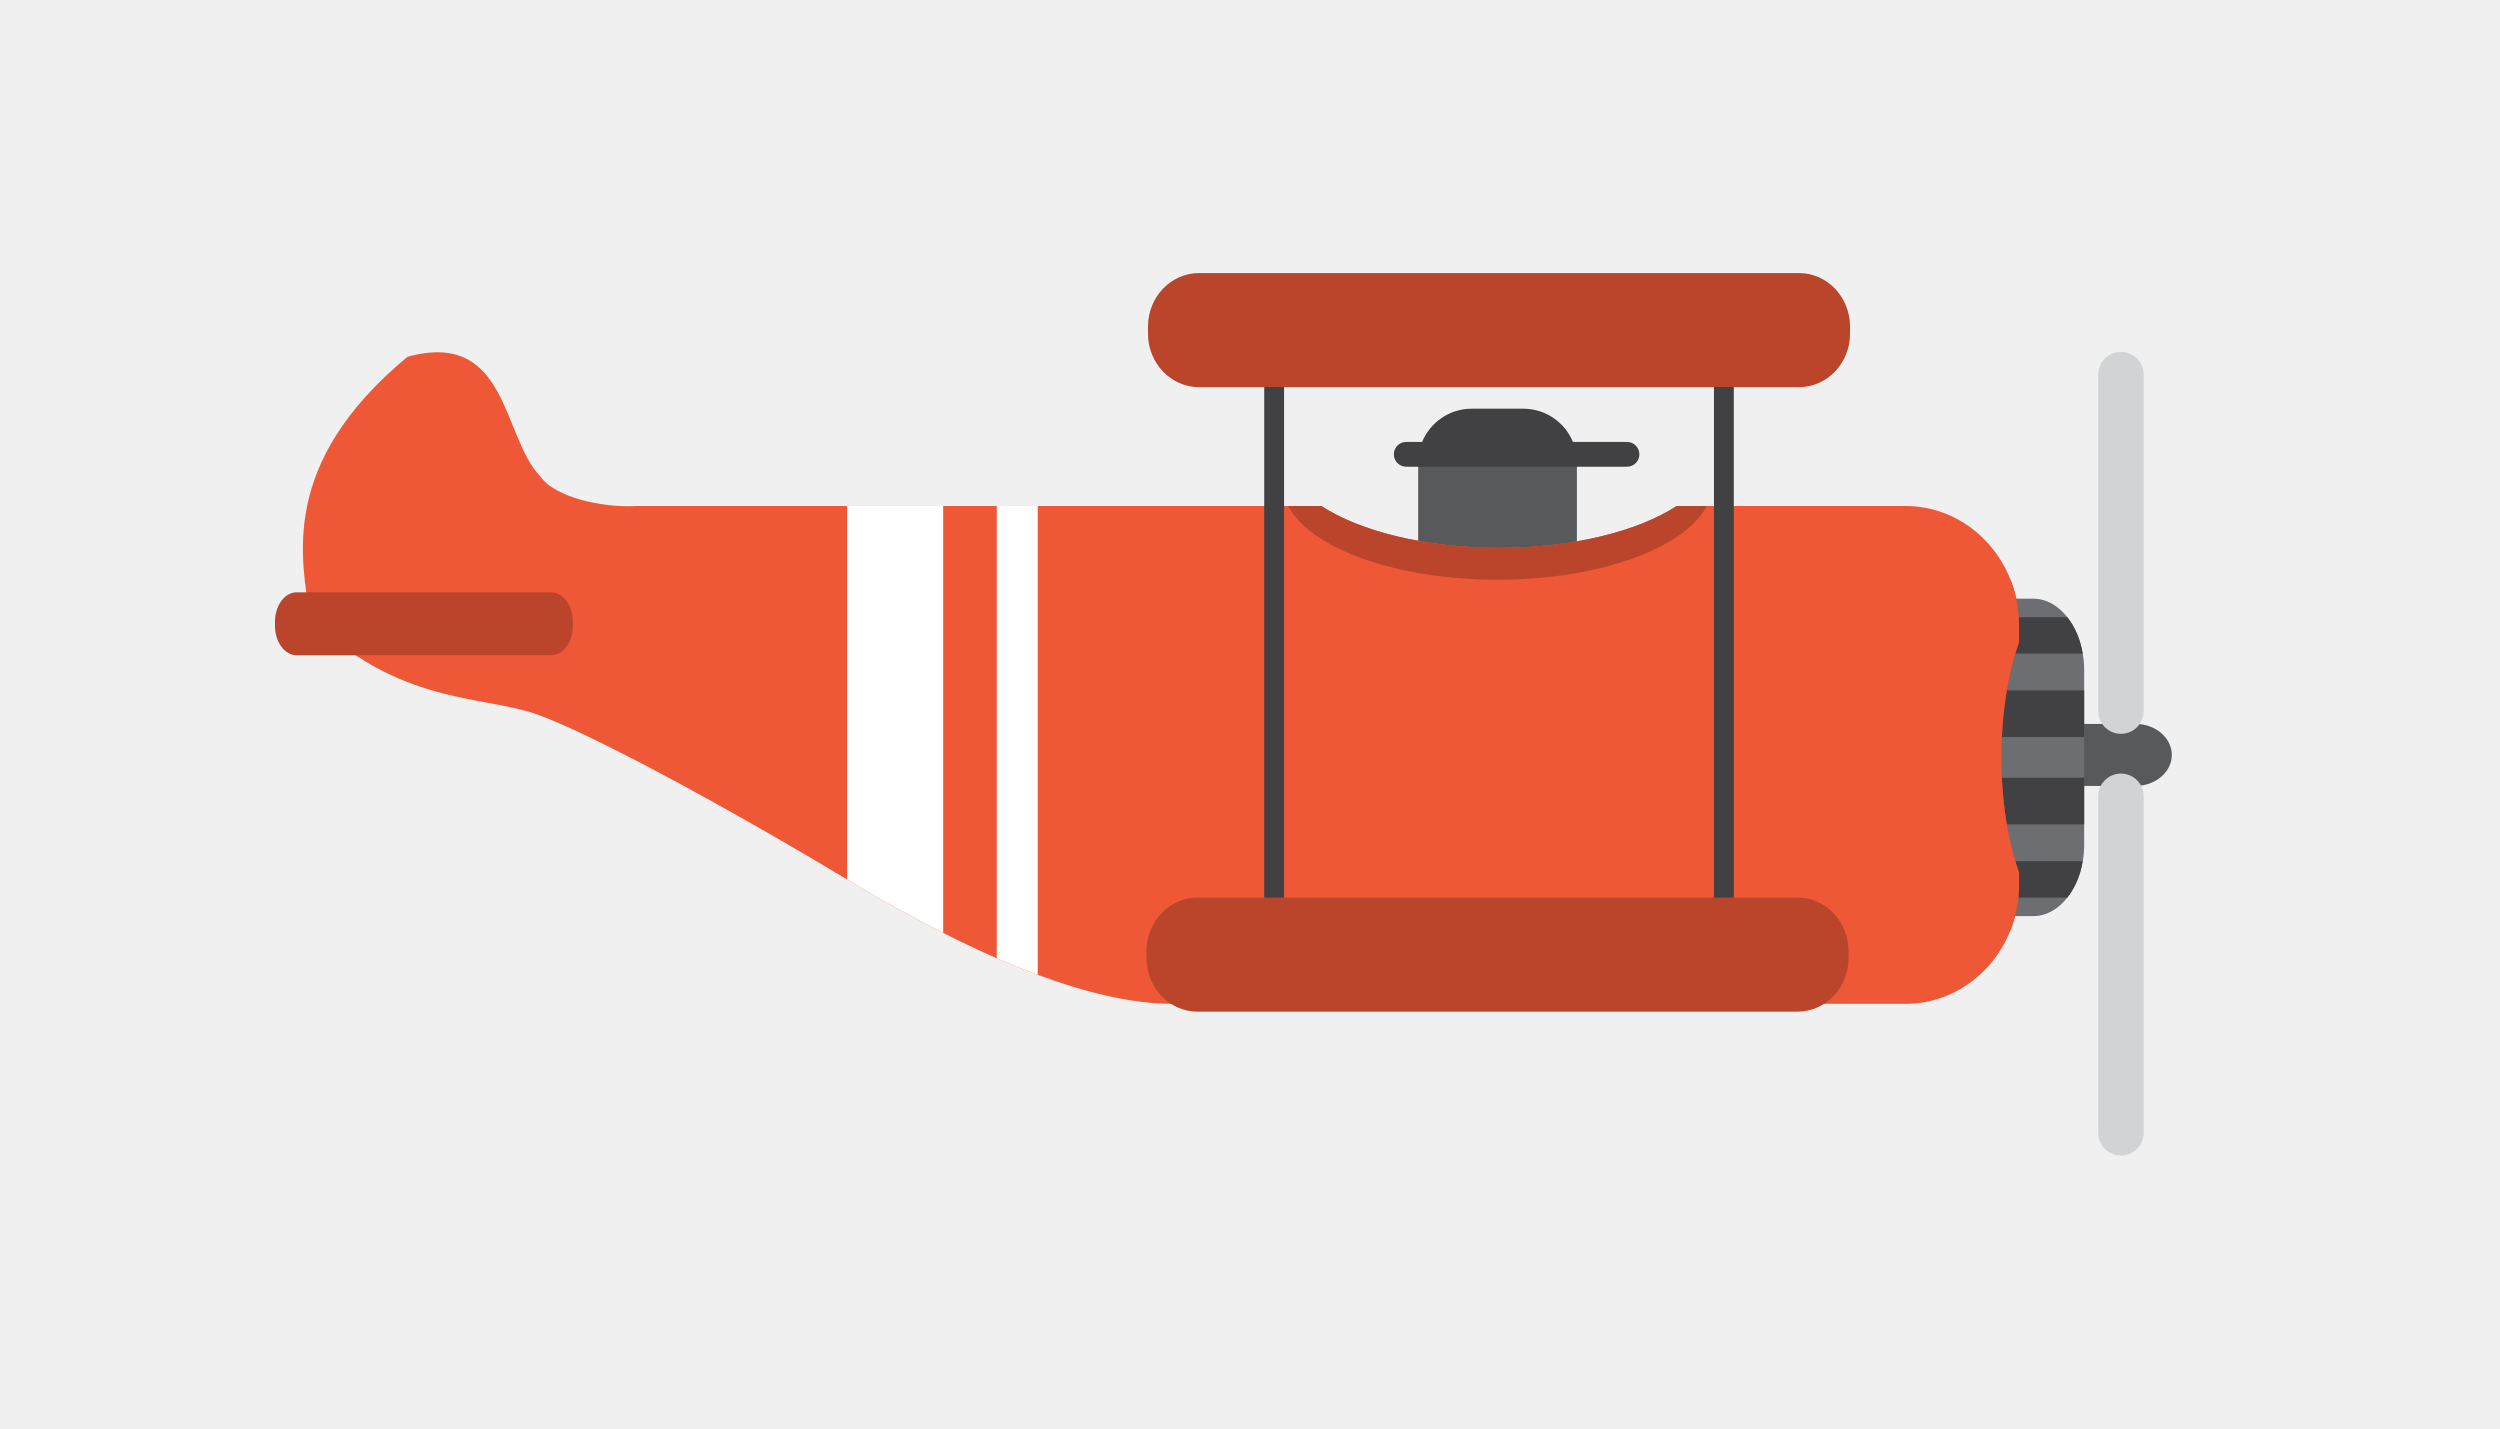
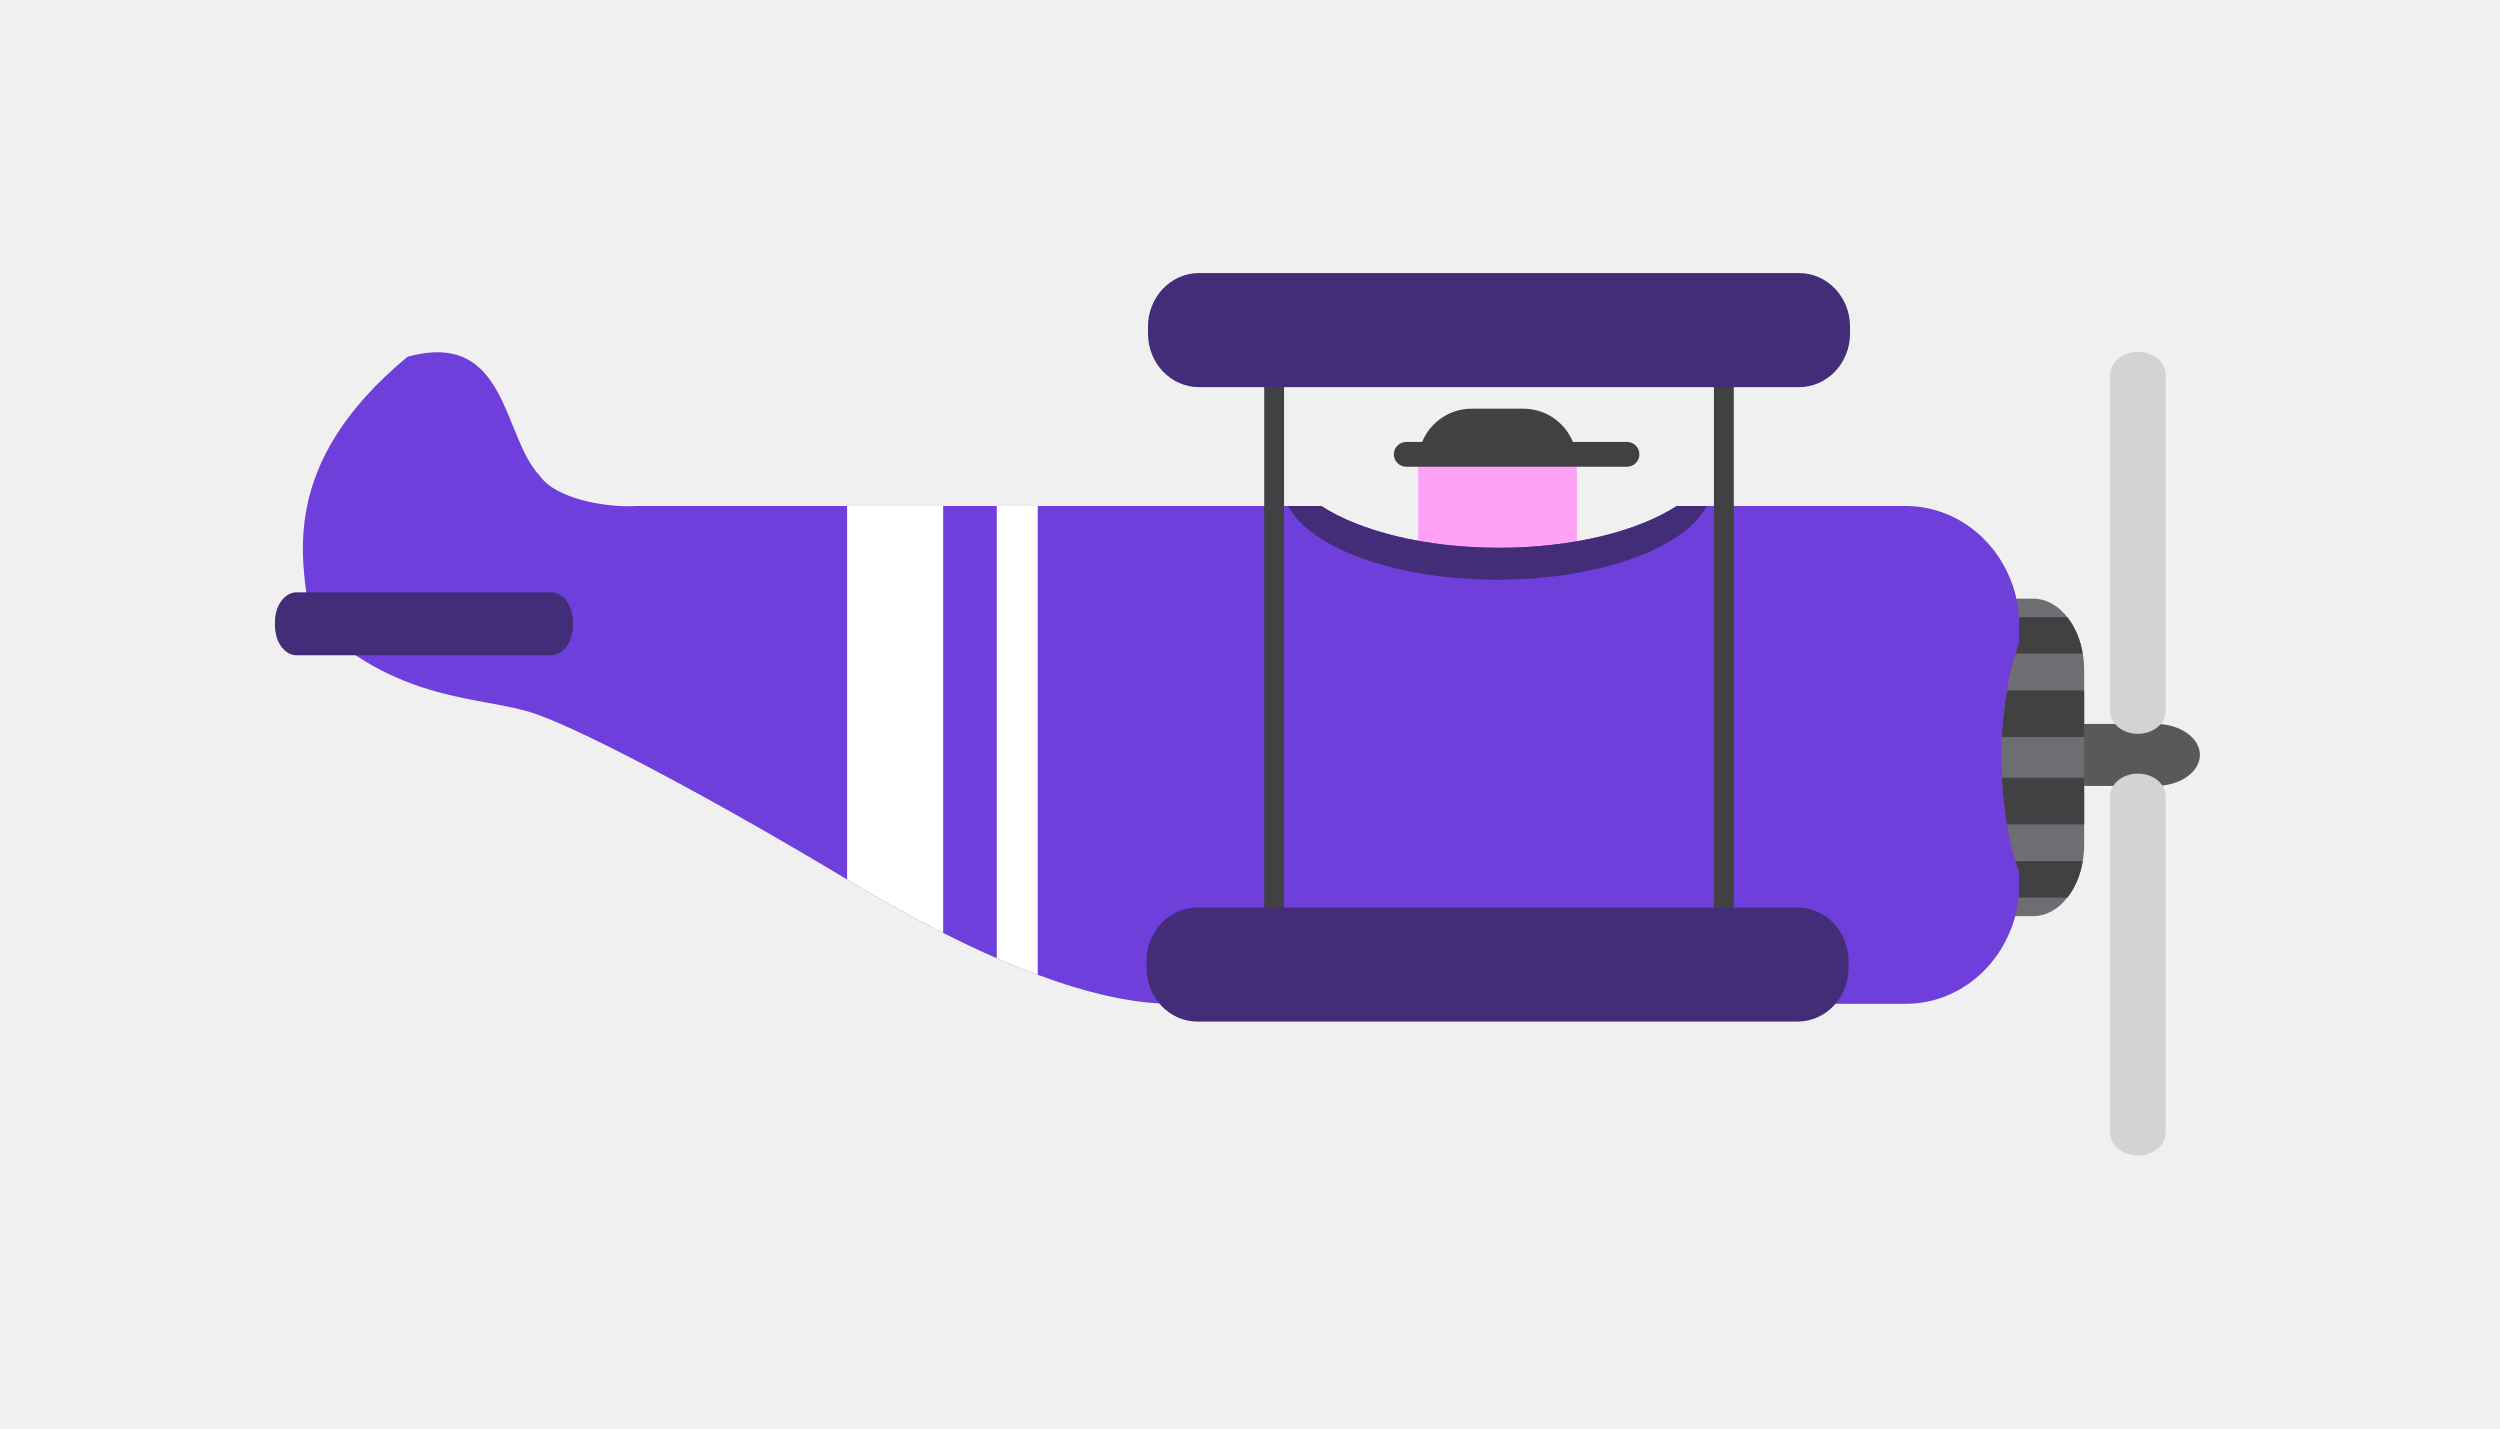
<svg xmlns="http://www.w3.org/2000/svg" version="1.1" x="0px" y="0px" width="252px" height="144px" viewBox="0 0 252 144" enable-background="new 0 0 252 144" xml:space="preserve">
  <g id="Layer_4">
-     <path fill="#58595B" d="M158.95,46.596v15.68c0,2.98-2.42,5.4-5.4,5.4h-5.2c-2.979,0-5.399-2.42-5.399-5.4v-15.68   c0-0.73,0.14-1.42,0.399-2.05h15.2C158.81,45.176,158.95,45.866,158.95,46.596z" />
+     <path fill="#FFA2F5" d="M158.95,46.596v15.68c0,2.98-2.42,5.4-5.4,5.4h-5.2c-2.979,0-5.399-2.42-5.399-5.4v-15.68   c0-0.73,0.14-1.42,0.399-2.05h15.2C158.81,45.176,158.95,45.866,158.95,46.596z" />
    <path fill="#414042" d="M164,44.546h-5.45c-0.81-1.97-2.75-3.35-5-3.35h-5.2c-2.25,0-4.189,1.38-5,3.35h-1.6   c-0.69,0-1.25,0.56-1.25,1.25s0.56,1.25,1.25,1.25H164c0.69,0,1.25-0.56,1.25-1.25S164.69,44.546,164,44.546z" />
-     <path fill="#58595B" d="M218.917,76.096c0,1.727-1.644,3.125-3.67,3.125h-5.577c-2.026,0-3.67-1.398-3.67-3.125l0,0   c0-1.727,1.644-3.125,3.67-3.125h5.577C217.273,72.971,218.917,74.369,218.917,76.096L218.917,76.096z" />
-     <path fill="#D1D3D4" d="M216.083,114.185c0,1.266-1.026,2.291-2.292,2.291l0,0c-1.265,0-2.291-1.025-2.291-2.291V80.268   c0-1.266,1.026-2.291,2.291-2.291l0,0c1.266,0,2.292,1.025,2.292,2.291V114.185z" />
-     <path fill="#D1D3D4" d="M216.083,71.68c0,1.266-1.026,2.291-2.292,2.291l0,0c-1.265,0-2.291-1.025-2.291-2.291V37.763   c0-1.266,1.026-2.292,2.291-2.292l0,0c1.266,0,2.292,1.026,2.292,2.292V71.68z" />
+     <path fill="#58595B" d="M221.75,76.096c0,1.727-2.004,3.125-4.475,3.125h-6.801c-2.471,0-4.475-1.398-4.475-3.125l0,0   c0-1.727,2.004-3.125,4.475-3.125h6.801C219.746,72.971,221.75,74.369,221.75,76.096L221.75,76.096z" />
+     <path fill="#D1D3D4" d="M218.295,114.185c0,1.266-1.252,2.291-2.795,2.291l0,0c-1.542,0-2.794-1.025-2.794-2.291V80.268   c0-1.266,1.252-2.291,2.794-2.291l0,0c1.543,0,2.795,1.025,2.795,2.291V114.185z" />
+     <path fill="#D1D3D4" d="M218.295,71.68c0,1.266-1.252,2.291-2.795,2.291l0,0c-1.542,0-2.794-1.025-2.794-2.291V37.763   c0-1.266,1.252-2.292,2.794-2.292l0,0c1.543,0,2.795,1.026,2.795,2.292V71.68z" />
    <path fill="#6D6E71" d="M210.084,67.546v17.6c0,0.57-0.048,1.13-0.144,1.66c-0.238,1.44-0.791,2.71-1.554,3.67   c-0.905,1.16-2.105,1.87-3.45,1.87h-6.385c-2.841,0-5.147-3.22-5.147-7.2v-17.6c0-3.98,2.307-7.2,5.147-7.2h6.385   c1.345,0,2.545,0.71,3.45,1.87c0.763,0.96,1.315,2.23,1.554,3.67C210.036,66.416,210.084,66.976,210.084,67.546z" />
    <path fill="#414042" d="M209.94,65.886h-8.349v-3.67h6.795C209.149,63.176,209.702,64.446,209.94,65.886z" />
    <path fill="#414042" d="M209.94,86.806c-0.238,1.44-0.791,2.71-1.554,3.67h-6.795v-3.67H209.94z" />
    <rect x="201.592" y="78.396" fill="#414042" width="8.492" height="4.7" />
    <rect x="201.592" y="69.596" fill="#414042" width="8.492" height="4.7" />
  </g>
  <g id="Layer_1">
    <path fill="#BA452A" d="M203.518,64.736c-1.105,3.13-1.773,7.18-1.773,11.61c0,4.43,0.668,8.48,1.773,11.61v1.229   c0,1.62-0.306,3.16-0.858,4.57c-2.431-3.92-4.013-10.37-4.013-17.66s1.582-13.74,4.013-17.66c0.553,1.41,0.858,2.95,0.858,4.57   V64.736z" />
-     <path fill="#EF5836" d="M203.52,64.736c-1.109,3.13-1.779,7.18-1.779,11.61s0.67,8.48,1.779,11.61v1.229   c0,1.62-0.31,3.16-0.859,4.57c-1.72,4.36-5.811,7.43-10.58,7.43h-73.91c-4.07,0-8.73-1.13-13.57-2.93   c-1.36-0.5-2.74-1.06-4.12-1.66c-1.81-0.79-3.61-1.649-5.41-2.56c-3.31-1.67-6.57-3.51-9.68-5.38   c-12.33-7.42-26.06-14.84-31.42-16.7c-5.36-1.86-14.02-0.96-22.75-9.74c-0.76-5.8-3.22-15.4,9.85-26.25c10.12-2.79,9.53,8,13.34,12   c1.67,2.37,6.55,3.06,8.73,3.06c2.19,0,0-0.02,0-0.02h70.05c3.899,2.54,10.46,4.21,17.909,4.21c7.45,0,14.011-1.67,17.91-4.21   h23.07c4.77,0,8.86,3.07,10.58,7.43c0.55,1.41,0.859,2.95,0.859,4.57V64.736z" />
-     <path fill="#BA452A" d="M172.05,51.006c-2.24,4.26-10.83,7.43-21.1,7.43c-10.271,0-18.86-3.17-21.101-7.43h3.341   c3.899,2.54,10.46,4.21,17.909,4.21c7.45,0,14.011-1.67,17.91-4.21H172.05z" />
+     <path fill="#6F3FDC" d="M203.52,64.736c-1.109,3.13-1.779,7.18-1.779,11.61s0.67,8.48,1.779,11.61v1.229   c0,1.62-0.31,3.16-0.859,4.57c-1.72,4.36-5.811,7.43-10.58,7.43h-73.91c-4.07,0-8.73-1.13-13.57-2.93   c-1.36-0.5-2.74-1.06-4.12-1.66c-1.81-0.79-3.61-1.649-5.41-2.56c-3.31-1.67-6.57-3.51-9.68-5.38   c-12.33-7.42-26.06-14.84-31.42-16.7c-5.36-1.86-14.02-0.96-22.75-9.74c-0.76-5.8-3.22-15.4,9.85-26.25c10.12-2.79,9.53,8,13.34,12   c1.67,2.37,6.55,3.06,8.73,3.06c2.19,0,0-0.02,0-0.02h70.05c3.899,2.54,10.46,4.21,17.909,4.21c7.45,0,14.011-1.67,17.91-4.21   h23.07c4.77,0,8.86,3.07,10.58,7.43c0.55,1.41,0.859,2.95,0.859,4.57V64.736z" />
+     <path fill="#432D79" d="M172.05,51.006c-2.24,4.26-10.83,7.43-21.1,7.43c-10.271,0-18.86-3.17-21.101-7.43h3.341   c3.899,2.54,10.46,4.21,17.909,4.21c7.45,0,14.011-1.67,17.91-4.21H172.05z" />
    <g>
      <path fill="#414042" d="M174.767,92.166c0,0.554-0.447,1.001-1,1.001l0,0c-0.553,0-1-0.447-1-1.001V34.275    c0-0.553,0.447-1.001,1-1.001l0,0c0.553,0,1,0.448,1,1.001V92.166z" />
      <path fill="#414042" d="M129.434,92.166c0,0.554-0.447,1.001-1,1.001l0,0c-0.553,0-1-0.447-1-1.001V34.275    c0-0.553,0.447-1.001,1-1.001l0,0c0.553,0,1,0.448,1,1.001V92.166z" />
    </g>
    <g id="Layer_2_copy">
	</g>
-     <path fill="#BA452A" d="M57.748,63.071c0,1.646-0.978,2.98-2.184,2.98H29.9c-1.206,0-2.184-1.334-2.184-2.98v-0.386   c0-1.646,0.978-2.98,2.184-2.98h25.664c1.206,0,2.184,1.334,2.184,2.98V63.071z" />
-     <path fill="#BA452A" d="M186.484,33.625c0,2.982-2.305,5.4-5.146,5.4h-60.475c-2.843,0-5.147-2.417-5.147-5.4v-0.7   c0-2.982,2.304-5.4,5.147-5.4h60.475c2.842,0,5.146,2.417,5.146,5.4V33.625z" />
-     <path fill="#BA452A" d="M186.335,96.575c0,2.982-2.305,5.4-5.146,5.4h-60.475c-2.843,0-5.147-2.418-5.147-5.4v-0.699   c0-2.982,2.304-5.4,5.147-5.4h60.475c2.842,0,5.146,2.418,5.146,5.4V96.575z" />
+     <path fill="#432D79" d="M57.748,63.071c0,1.646-0.978,2.98-2.184,2.98H29.9c-1.206,0-2.184-1.334-2.184-2.98v-0.386   c0-1.646,0.978-2.98,2.184-2.98h25.664c1.206,0,2.184,1.334,2.184,2.98V63.071z" />
+     <path fill="#432D79" d="M186.484,33.625c0,2.982-2.305,5.4-5.146,5.4h-60.475c-2.843,0-5.147-2.417-5.147-5.4v-0.7   c0-2.982,2.304-5.4,5.147-5.4h60.475c2.842,0,5.146,2.417,5.146,5.4V33.625z" />
+     <path fill="#432D79" d="M186.335,97.575c0,2.982-2.305,5.4-5.146,5.4h-60.475c-2.843,0-5.147-2.418-5.147-5.4v-0.699   c0-2.982,2.304-5.4,5.147-5.4h60.475c2.842,0,5.146,2.418,5.146,5.4V97.575z" />
    <path fill="#FFFFFF" d="M95.072,51.006v43.03c-3.308-1.671-6.577-3.511-9.684-5.381V51.006H95.072z" />
    <path fill="#FFFFFF" d="M104.603,51.006v47.25c-1.363-0.5-2.745-1.061-4.127-1.66v-45.59H104.603z" />
  </g>
  <g id="Layer_2">
</g>
</svg>
